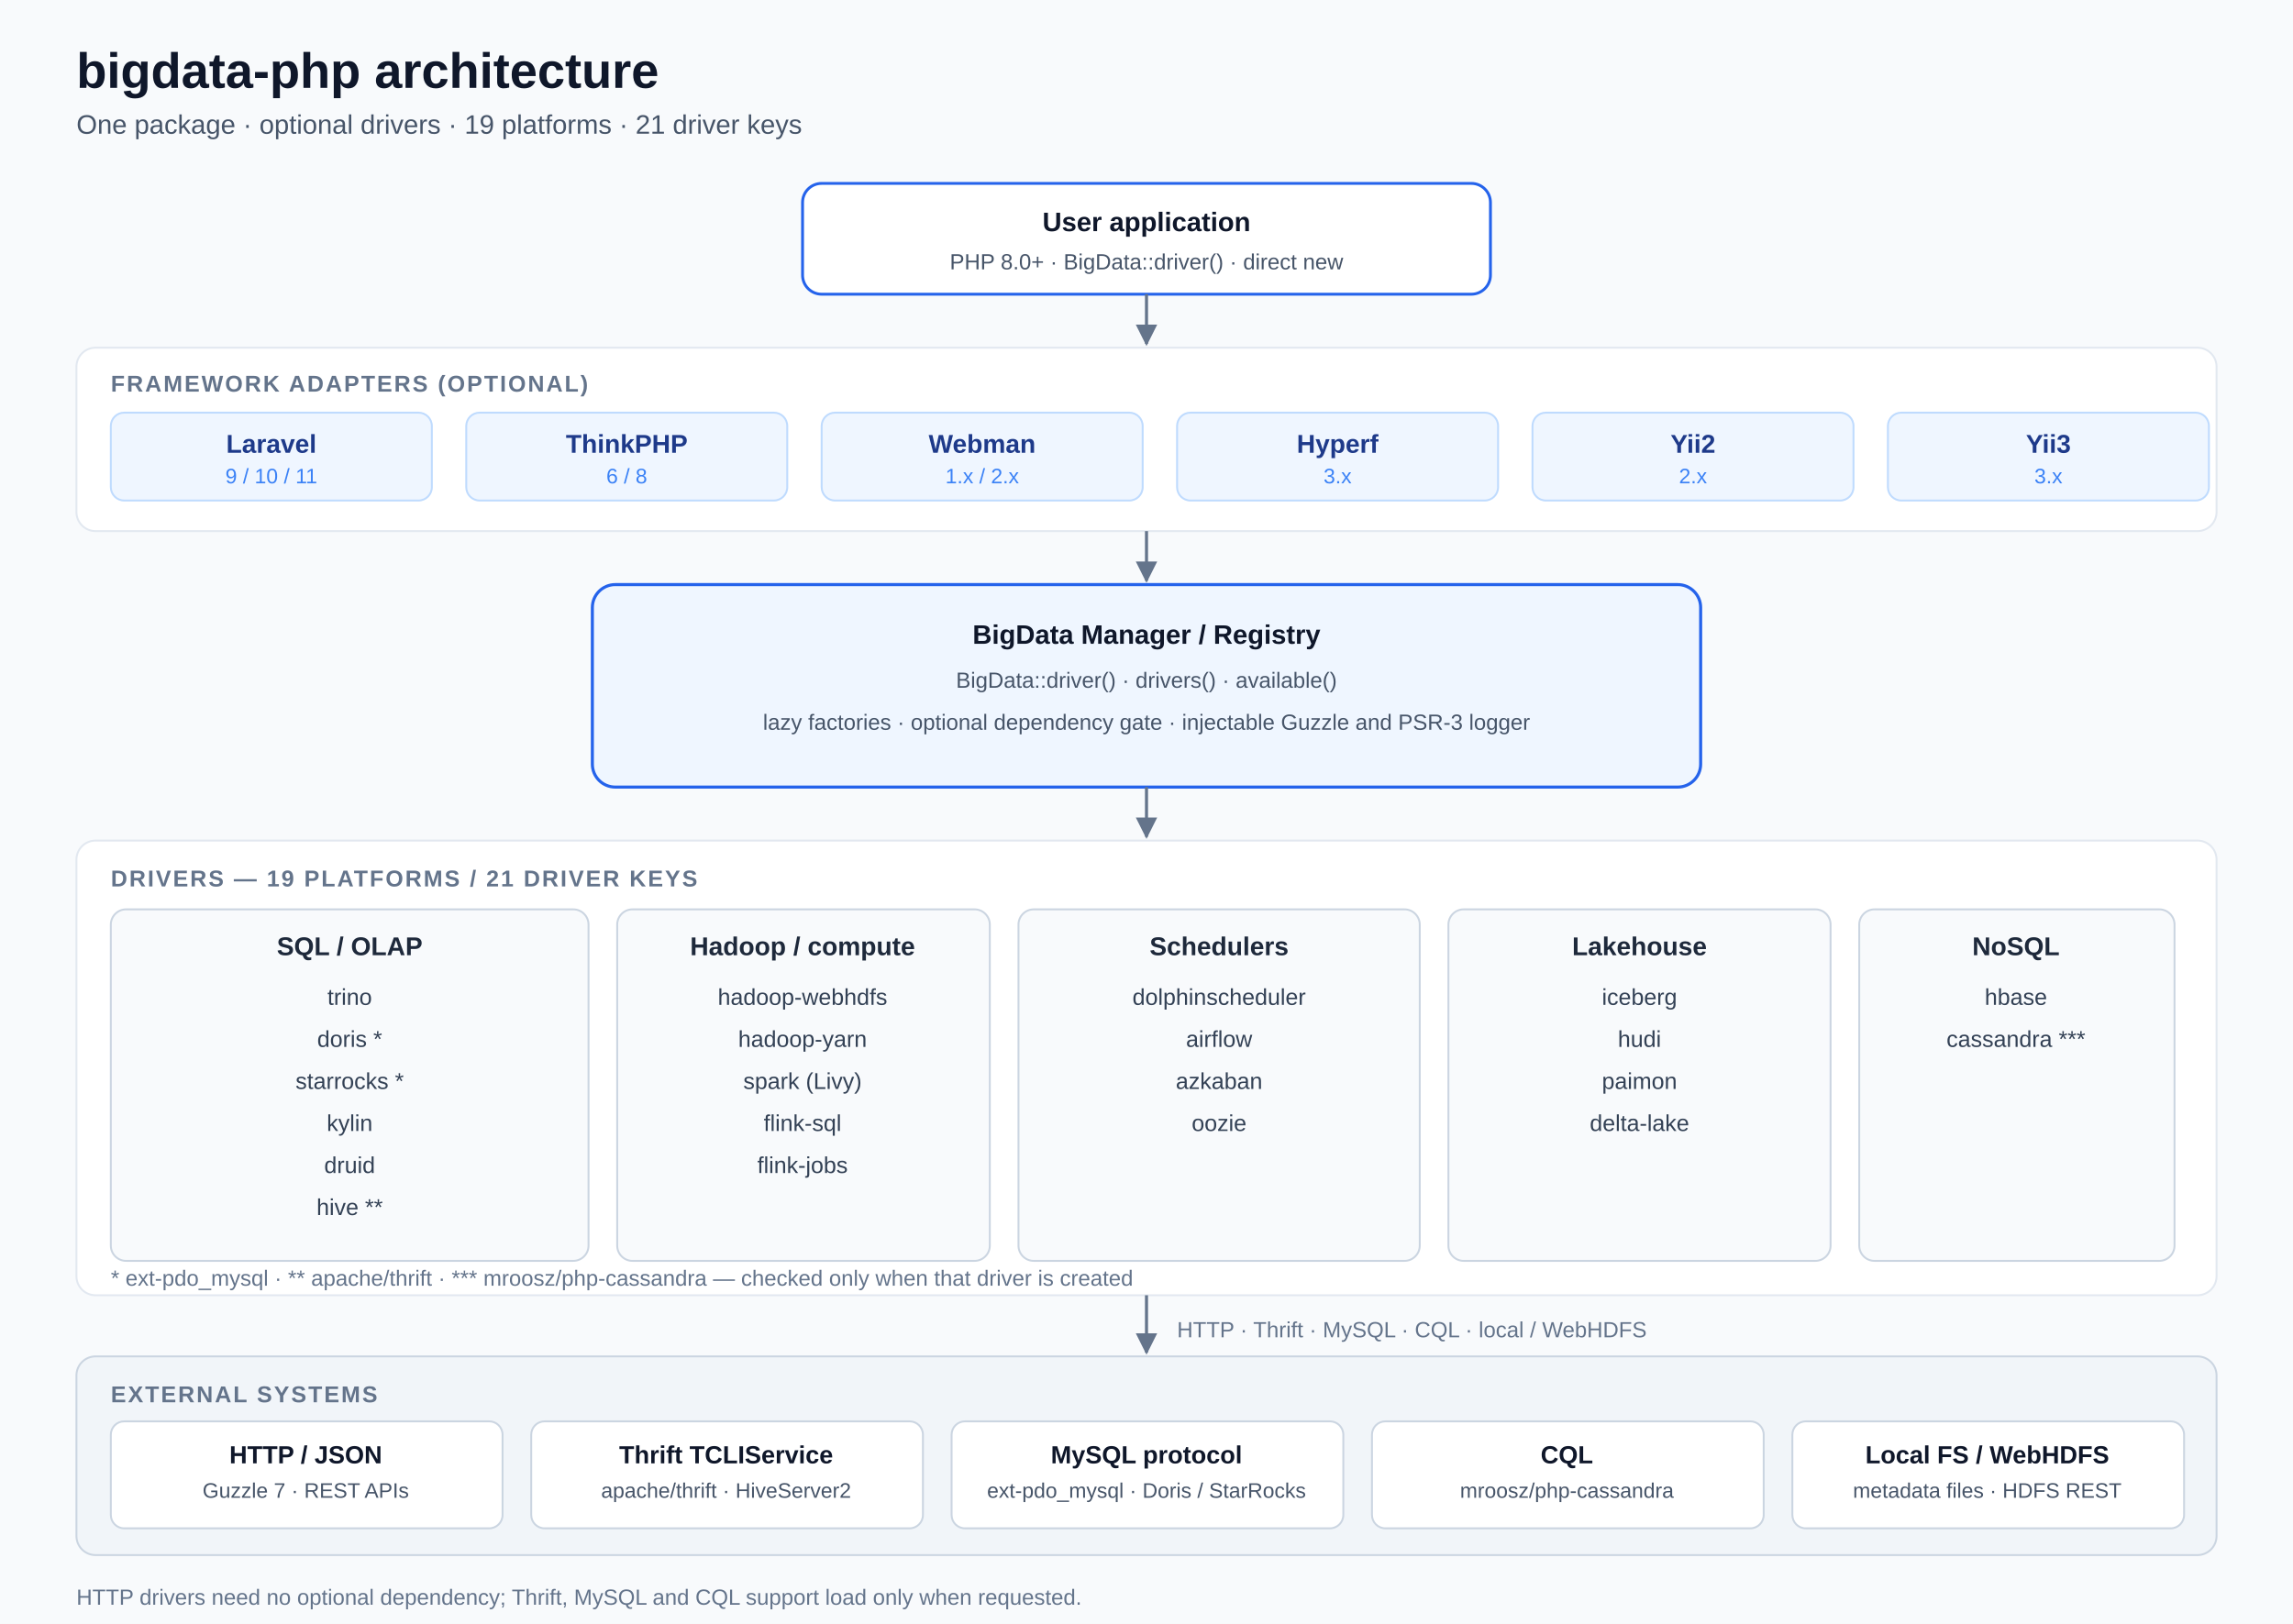
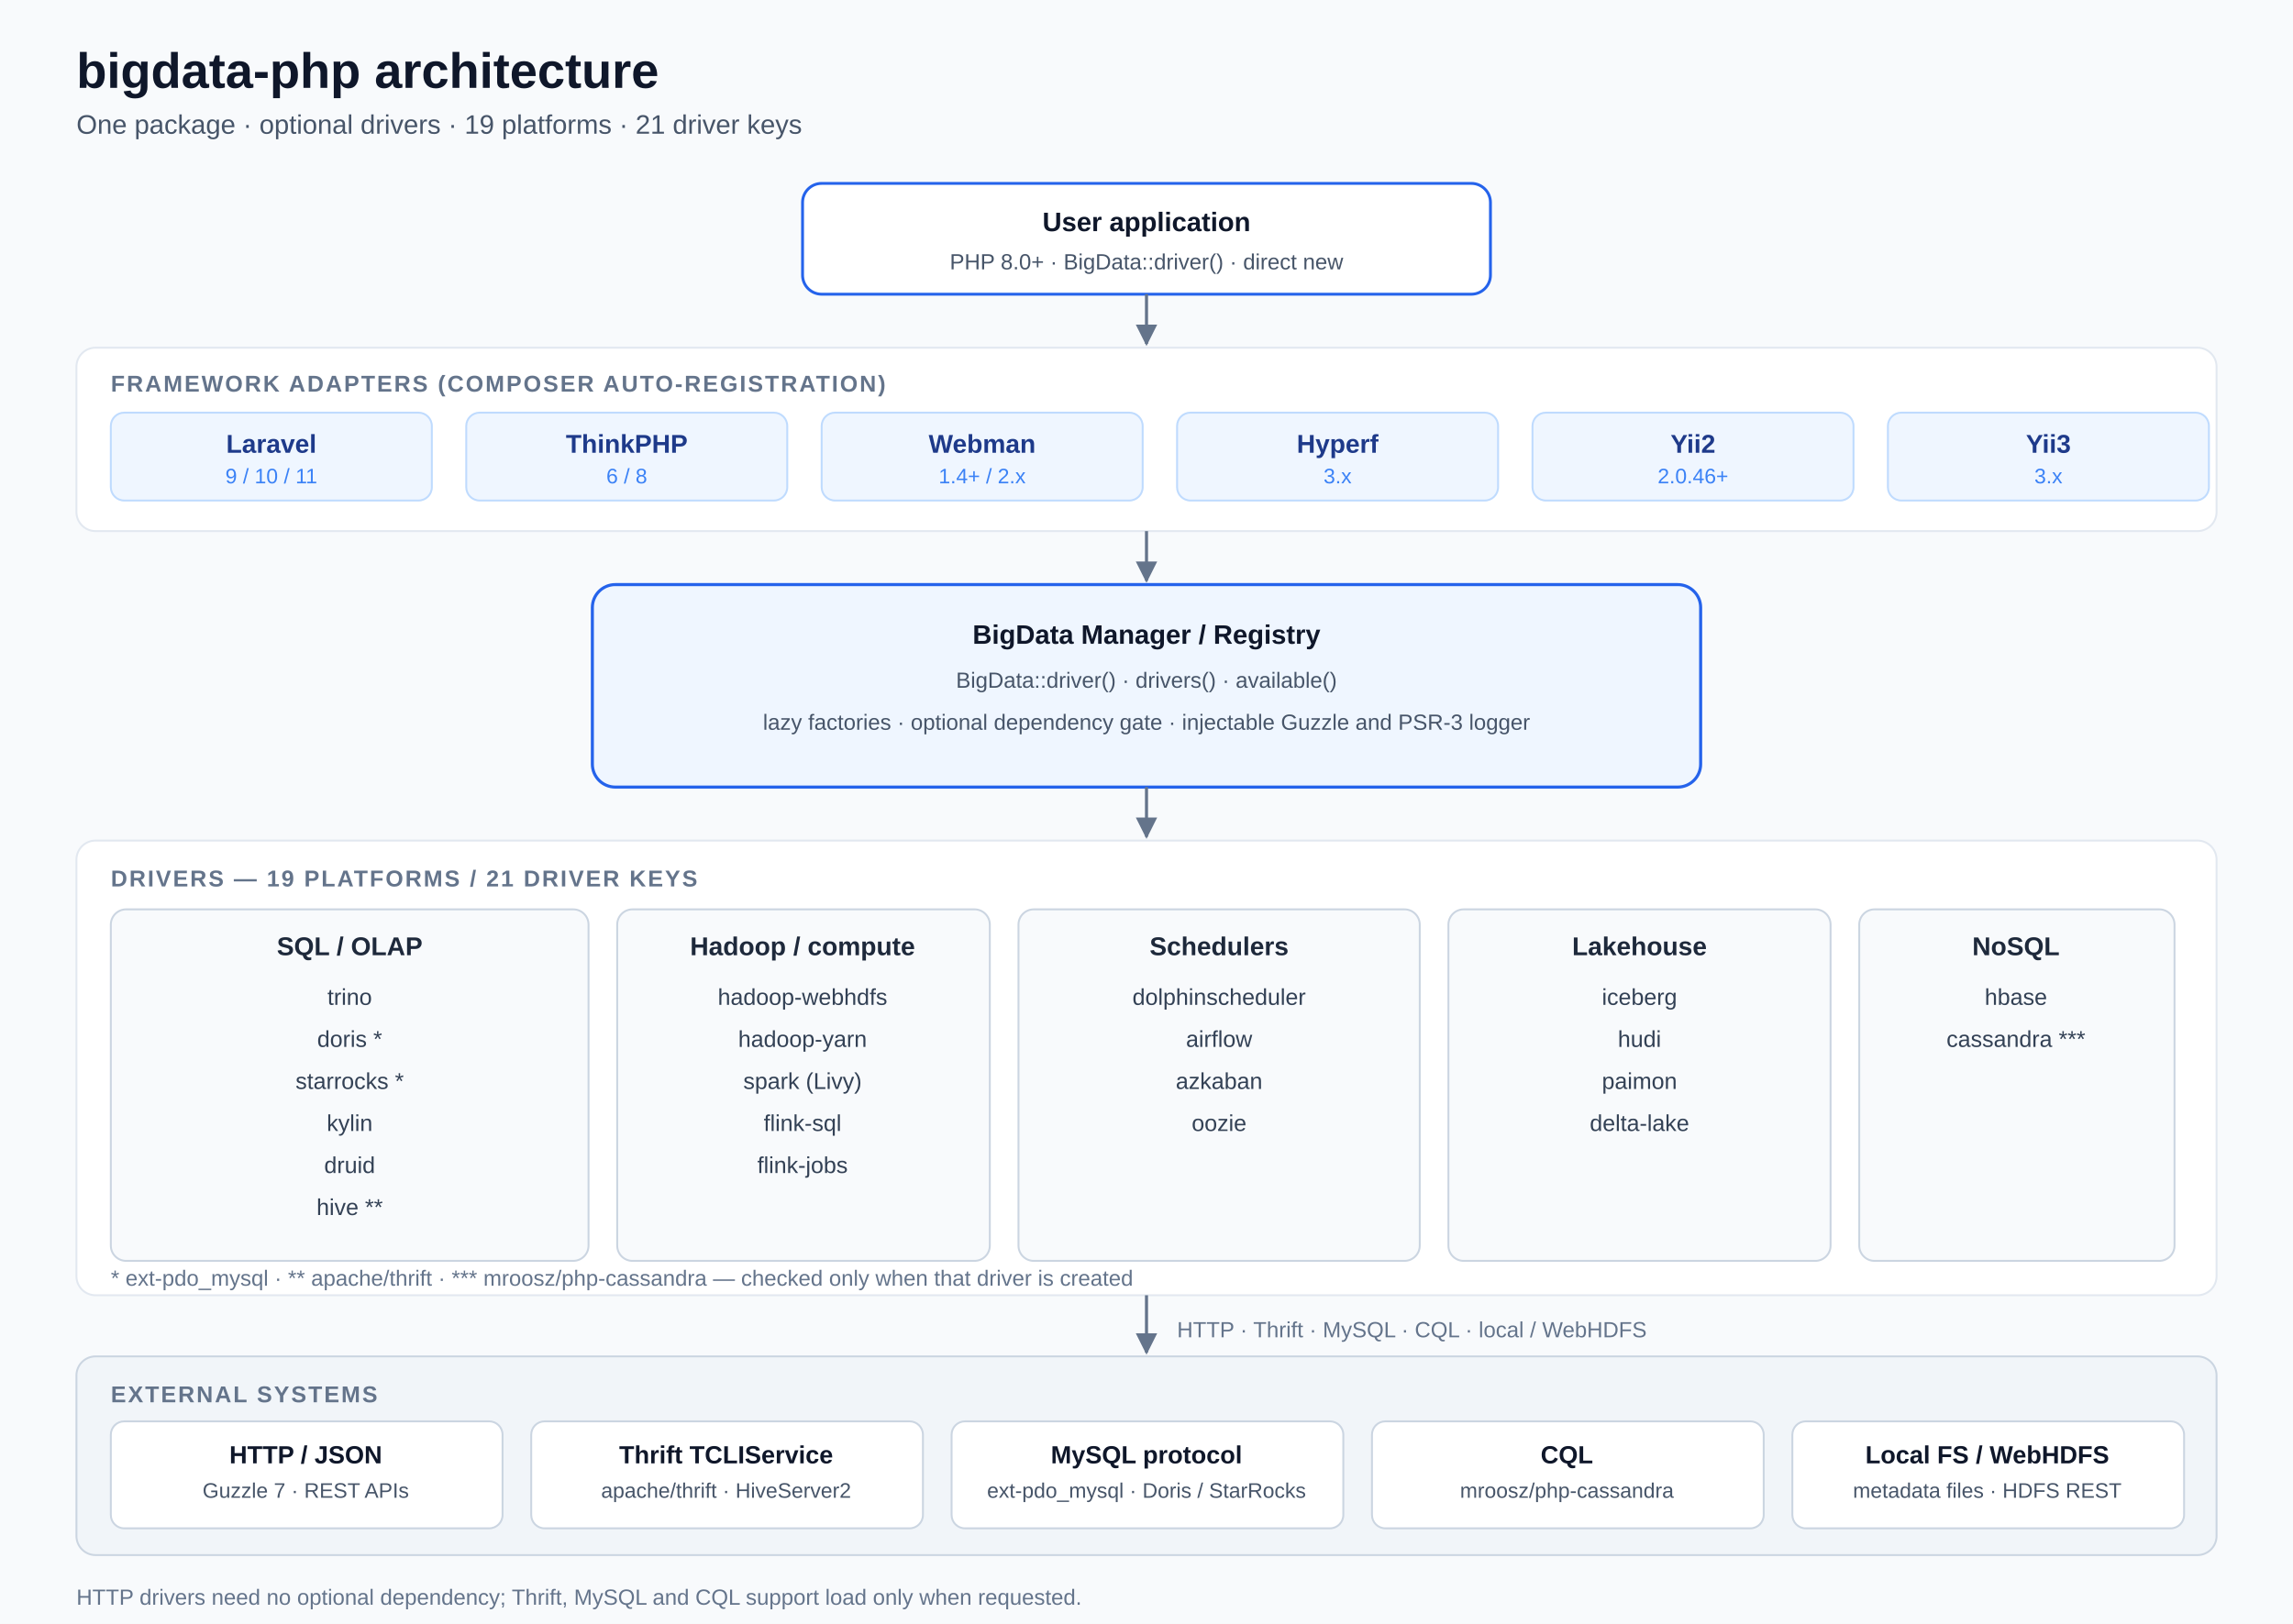
<svg xmlns="http://www.w3.org/2000/svg" viewBox="0 0 1200 850" width="1200" height="850" role="img" aria-labelledby="arch-title arch-desc">
  <defs>
    <marker id="arrow" viewBox="0 0 10 10" refX="9" refY="5" markerWidth="7" markerHeight="7" orient="auto-start-reverse">
      <path d="M 0 0 L 10 5 L 0 10 z" fill="#64748b" />
    </marker>
  </defs>
  <style>
    text { font-family: system-ui, -apple-system, 'Segoe UI', Arial, sans-serif; }
    .title { font-size: 26px; font-weight: 700; fill: #0f172a; }
    .subtitle { font-size: 14px; fill: #475569; }
    .layer { font-size: 12px; font-weight: 700; letter-spacing: 0.08em; fill: #64748b; }
    .box-title { font-size: 14px; font-weight: 600; fill: #0f172a; }
    .box-sub { font-size: 11.5px; fill: #475569; }
    .group-title { font-size: 13.5px; font-weight: 700; fill: #1e293b; }
    .entry { font-size: 12px; fill: #334155; }
    .note { font-size: 11.5px; fill: #64748b; }
    .adapter-title { font-size: 13.5px; font-weight: 600; fill: #1e3a8a; }
    .adapter-sub { font-size: 11px; fill: #3b82f6; }
    .ext-title { font-size: 13px; font-weight: 600; fill: #0f172a; }
    .ext-sub { font-size: 11px; fill: #475569; }
  </style>
  <rect width="1200" height="850" fill="#f8fafc" />
  <text class="title" x="40" y="46">bigdata-php architecture</text>
  <text class="subtitle" x="40" y="70">One package · optional drivers · 19 platforms · 21 driver keys</text>
  <rect x="420" y="96" width="360" height="58" rx="10" fill="#ffffff" stroke="#2563eb" stroke-width="1.5" />
  <text class="box-title" x="600" y="121" text-anchor="middle">User application</text>
  <text class="box-sub" x="600" y="141" text-anchor="middle">PHP 8.0+ · BigData::driver() · direct new</text>
  <line x1="600" y1="154" x2="600" y2="180" stroke="#64748b" stroke-width="1.6" marker-end="url(#arrow)" />
  <rect x="40" y="182" width="1120" height="96" rx="10" fill="#ffffff" stroke="#e2e8f0" />
-   <text class="layer" x="58" y="205">FRAMEWORK ADAPTERS (OPTIONAL)</text>
+   <text class="layer" x="58" y="205">FRAMEWORK ADAPTERS (COMPOSER AUTO-REGISTRATION)</text>
  <rect x="58" y="216" width="168" height="46" rx="7" fill="#eff6ff" stroke="#bfdbfe" />
  <text class="adapter-title" x="142" y="237" text-anchor="middle">Laravel</text>
  <text class="adapter-sub" x="142" y="253" text-anchor="middle">9 / 10 / 11</text>
  <rect x="244" y="216" width="168" height="46" rx="7" fill="#eff6ff" stroke="#bfdbfe" />
  <text class="adapter-title" x="328" y="237" text-anchor="middle">ThinkPHP</text>
  <text class="adapter-sub" x="328" y="253" text-anchor="middle">6 / 8</text>
  <rect x="430" y="216" width="168" height="46" rx="7" fill="#eff6ff" stroke="#bfdbfe" />
  <text class="adapter-title" x="514" y="237" text-anchor="middle">Webman</text>
-   <text class="adapter-sub" x="514" y="253" text-anchor="middle">1.x / 2.x</text>
+   <text class="adapter-sub" x="514" y="253" text-anchor="middle">1.4+ / 2.x</text>
  <rect x="616" y="216" width="168" height="46" rx="7" fill="#eff6ff" stroke="#bfdbfe" />
  <text class="adapter-title" x="700" y="237" text-anchor="middle">Hyperf</text>
  <text class="adapter-sub" x="700" y="253" text-anchor="middle">3.x</text>
  <rect x="802" y="216" width="168" height="46" rx="7" fill="#eff6ff" stroke="#bfdbfe" />
  <text class="adapter-title" x="886" y="237" text-anchor="middle">Yii2</text>
-   <text class="adapter-sub" x="886" y="253" text-anchor="middle">2.x</text>
+   <text class="adapter-sub" x="886" y="253" text-anchor="middle">2.0.46+</text>
  <rect x="988" y="216" width="168" height="46" rx="7" fill="#eff6ff" stroke="#bfdbfe" />
  <text class="adapter-title" x="1072" y="237" text-anchor="middle">Yii3</text>
  <text class="adapter-sub" x="1072" y="253" text-anchor="middle">3.x</text>
  <line x1="600" y1="278" x2="600" y2="304" stroke="#64748b" stroke-width="1.6" marker-end="url(#arrow)" />
  <rect x="310" y="306" width="580" height="106" rx="12" fill="#eff6ff" stroke="#2563eb" stroke-width="1.6" />
  <text class="box-title" x="600" y="337" text-anchor="middle">BigData Manager / Registry</text>
  <text class="box-sub" x="600" y="360" text-anchor="middle">BigData::driver() · drivers() · available()</text>
  <text class="box-sub" x="600" y="382" text-anchor="middle">lazy factories · optional dependency gate · injectable Guzzle and PSR-3 logger</text>
  <line x1="600" y1="412" x2="600" y2="438" stroke="#64748b" stroke-width="1.6" marker-end="url(#arrow)" />
  <rect x="40" y="440" width="1120" height="238" rx="10" fill="#ffffff" stroke="#e2e8f0" />
  <text class="layer" x="58" y="464">DRIVERS — 19 PLATFORMS / 21 DRIVER KEYS</text>
  <rect x="58" y="476" width="250" height="184" rx="8" fill="#f8fafc" stroke="#cbd5e1" />
  <text class="group-title" x="183" y="500" text-anchor="middle">SQL / OLAP</text>
  <text class="entry" x="183" y="526" text-anchor="middle">trino</text>
  <text class="entry" x="183" y="548" text-anchor="middle">doris *</text>
  <text class="entry" x="183" y="570" text-anchor="middle">starrocks *</text>
  <text class="entry" x="183" y="592" text-anchor="middle">kylin</text>
  <text class="entry" x="183" y="614" text-anchor="middle">druid</text>
  <text class="entry" x="183" y="636" text-anchor="middle">hive **</text>
  <rect x="323" y="476" width="195" height="184" rx="8" fill="#f8fafc" stroke="#cbd5e1" />
  <text class="group-title" x="420" y="500" text-anchor="middle">Hadoop / compute</text>
  <text class="entry" x="420" y="526" text-anchor="middle">hadoop-webhdfs</text>
  <text class="entry" x="420" y="548" text-anchor="middle">hadoop-yarn</text>
  <text class="entry" x="420" y="570" text-anchor="middle">spark (Livy)</text>
  <text class="entry" x="420" y="592" text-anchor="middle">flink-sql</text>
  <text class="entry" x="420" y="614" text-anchor="middle">flink-jobs</text>
  <rect x="533" y="476" width="210" height="184" rx="8" fill="#f8fafc" stroke="#cbd5e1" />
  <text class="group-title" x="638" y="500" text-anchor="middle">Schedulers</text>
  <text class="entry" x="638" y="526" text-anchor="middle">dolphinscheduler</text>
  <text class="entry" x="638" y="548" text-anchor="middle">airflow</text>
  <text class="entry" x="638" y="570" text-anchor="middle">azkaban</text>
  <text class="entry" x="638" y="592" text-anchor="middle">oozie</text>
  <rect x="758" y="476" width="200" height="184" rx="8" fill="#f8fafc" stroke="#cbd5e1" />
  <text class="group-title" x="858" y="500" text-anchor="middle">Lakehouse</text>
  <text class="entry" x="858" y="526" text-anchor="middle">iceberg</text>
  <text class="entry" x="858" y="548" text-anchor="middle">hudi</text>
  <text class="entry" x="858" y="570" text-anchor="middle">paimon</text>
  <text class="entry" x="858" y="592" text-anchor="middle">delta-lake</text>
  <rect x="973" y="476" width="165" height="184" rx="8" fill="#f8fafc" stroke="#cbd5e1" />
  <text class="group-title" x="1055" y="500" text-anchor="middle">NoSQL</text>
  <text class="entry" x="1055" y="526" text-anchor="middle">hbase</text>
  <text class="entry" x="1055" y="548" text-anchor="middle">cassandra ***</text>
  <text class="note" x="58" y="673">* ext-pdo_mysql · ** apache/thrift · *** mroosz/php-cassandra — checked only when that driver is created</text>
  <line x1="600" y1="678" x2="600" y2="708" stroke="#64748b" stroke-width="1.6" marker-end="url(#arrow)" />
  <text class="note" x="616" y="700">HTTP · Thrift · MySQL · CQL · local / WebHDFS</text>
  <rect x="40" y="710" width="1120" height="104" rx="10" fill="#f1f5f9" stroke="#cbd5e1" />
  <text class="layer" x="58" y="734">EXTERNAL SYSTEMS</text>
  <rect x="58" y="744" width="205" height="56" rx="7" fill="#ffffff" stroke="#cbd5e1" />
  <text class="ext-title" x="160" y="766" text-anchor="middle">HTTP / JSON</text>
  <text class="ext-sub" x="160" y="784" text-anchor="middle">Guzzle 7 · REST APIs</text>
  <rect x="278" y="744" width="205" height="56" rx="7" fill="#ffffff" stroke="#cbd5e1" />
  <text class="ext-title" x="380" y="766" text-anchor="middle">Thrift TCLIService</text>
  <text class="ext-sub" x="380" y="784" text-anchor="middle">apache/thrift · HiveServer2</text>
  <rect x="498" y="744" width="205" height="56" rx="7" fill="#ffffff" stroke="#cbd5e1" />
  <text class="ext-title" x="600" y="766" text-anchor="middle">MySQL protocol</text>
  <text class="ext-sub" x="600" y="784" text-anchor="middle">ext-pdo_mysql · Doris / StarRocks</text>
  <rect x="718" y="744" width="205" height="56" rx="7" fill="#ffffff" stroke="#cbd5e1" />
  <text class="ext-title" x="820" y="766" text-anchor="middle">CQL</text>
  <text class="ext-sub" x="820" y="784" text-anchor="middle">mroosz/php-cassandra</text>
  <rect x="938" y="744" width="205" height="56" rx="7" fill="#ffffff" stroke="#cbd5e1" />
  <text class="ext-title" x="1040" y="766" text-anchor="middle">Local FS / WebHDFS</text>
  <text class="ext-sub" x="1040" y="784" text-anchor="middle">metadata files · HDFS REST</text>
  <text class="note" x="40" y="840">HTTP drivers need no optional dependency; Thrift, MySQL and CQL support load only when requested.</text>
</svg>
